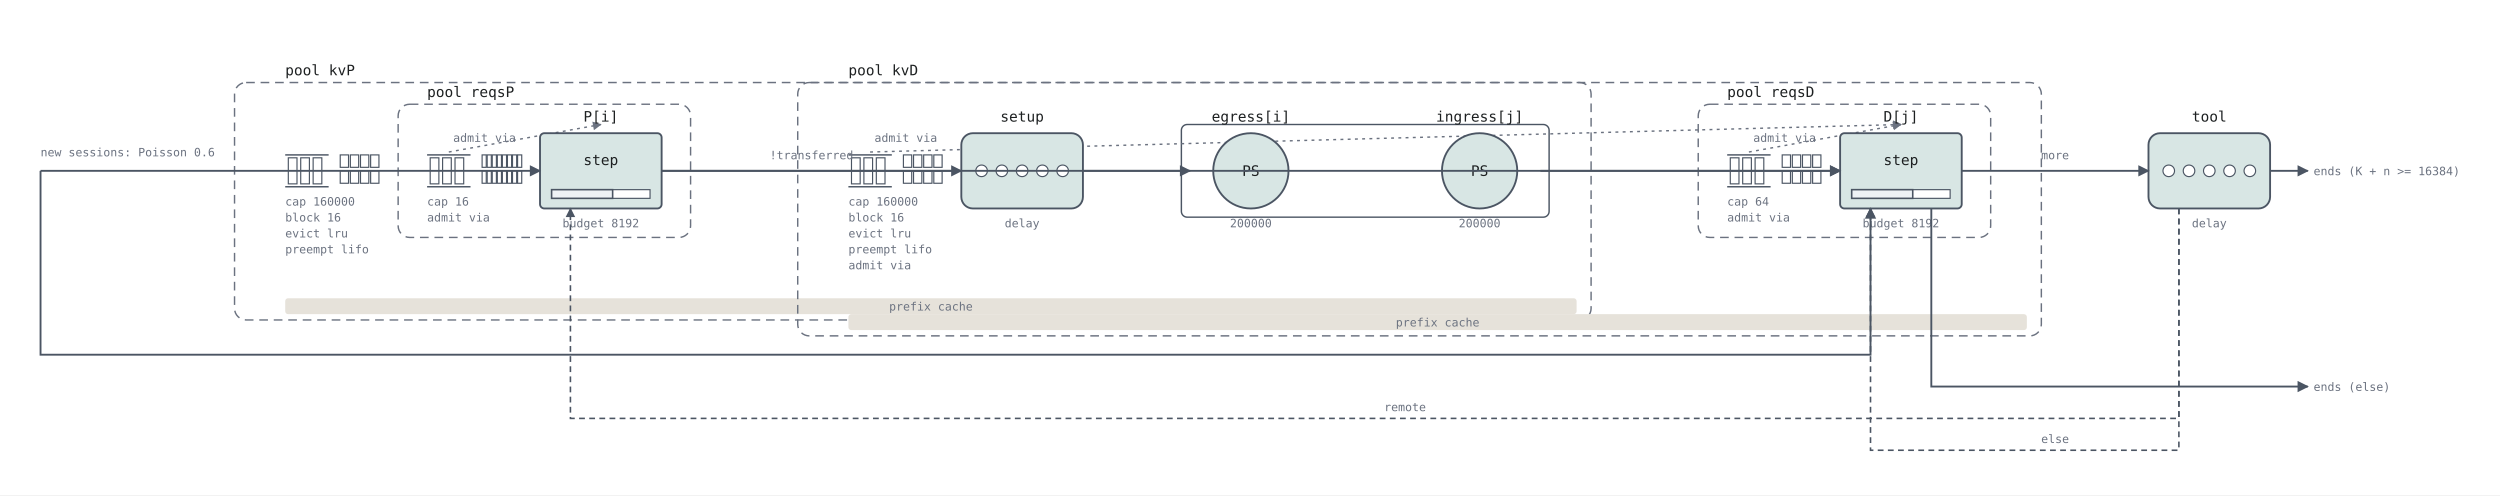
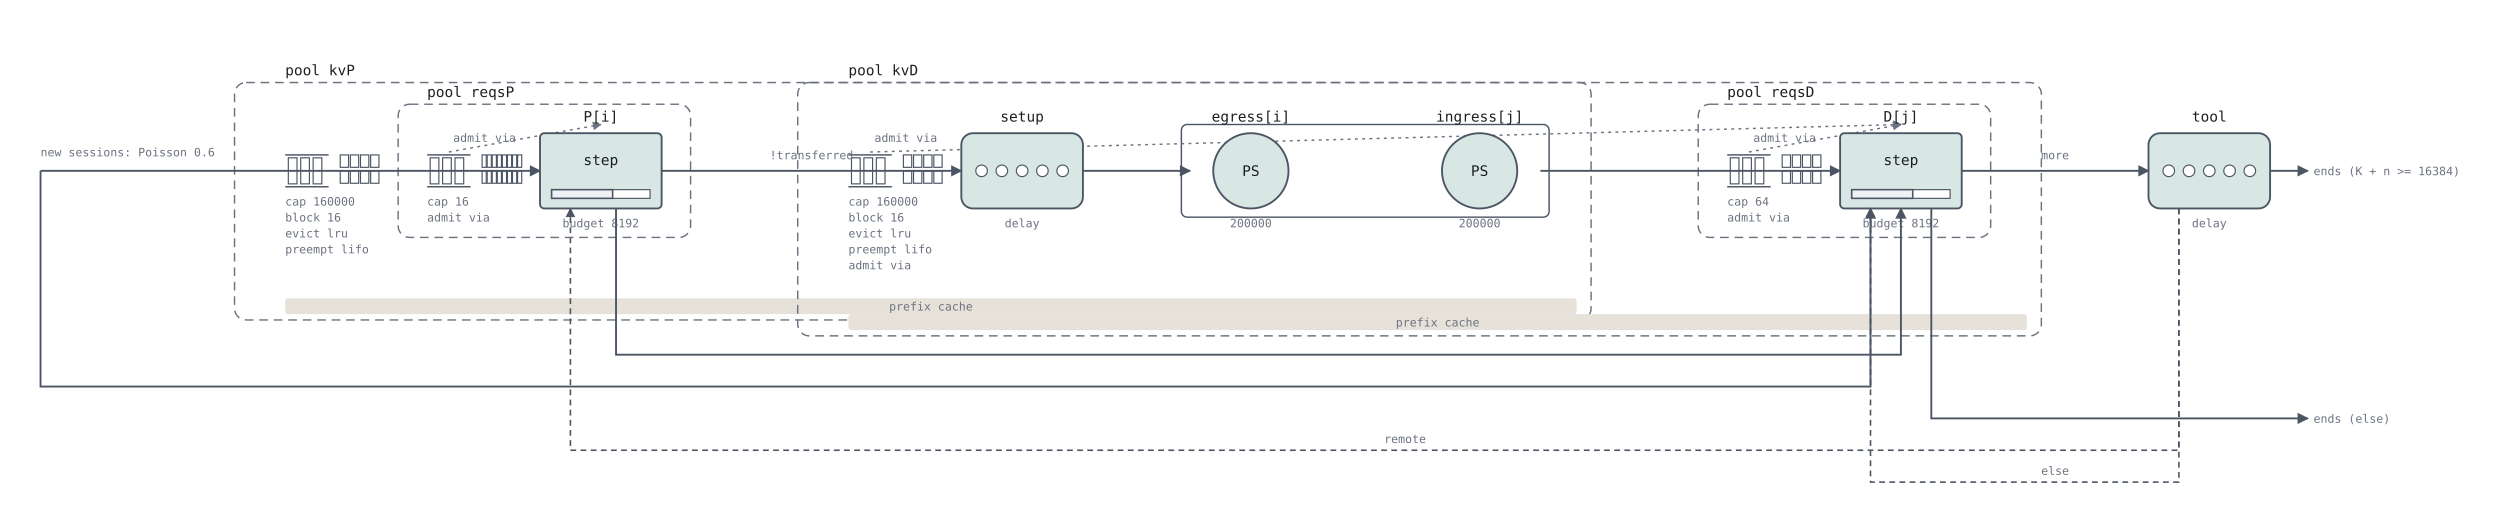
- <svg xmlns="http://www.w3.org/2000/svg" width="1726.8" height="342" viewBox="0 0 1726.8 342" role="img">
+ <svg xmlns="http://www.w3.org/2000/svg" width="1726.8" height="364" viewBox="0 0 1726.8 364" role="img">
  <style>
  text { font-family: ui-monospace, "SF Mono", Menlo, Consolas, monospace; }
  @media (prefers-color-scheme: dark) {
    text { fill: #e8e6e3; } text.dim { fill: #9aa4b2; }
    .bg { fill:#14171a }
    .solid { fill:#232a31;stroke:#b6bfcc }
    .cached { fill:#33302a }
    .enclosure { stroke:#9aa4b2 }
    .station { fill:#26403d;stroke:#b6bfcc }
    .cell { fill:#14171a;stroke:#b6bfcc }
    .rail { stroke:#b6bfcc }
    .flow { stroke:#b6bfcc }
    .back { stroke:#b6bfcc }
    .relation { stroke:#9aa4b2 }
  }
</style>
  <defs>
    <marker id="a" viewBox="0 0 10 10" refX="9" refY="5" markerWidth="6" markerHeight="6" orient="auto-start-reverse">
      <path d="M0 0 L10 5 L0 10 z" fill="context-stroke" />
    </marker>
  </defs>
-   <rect class="bg" fill="#ffffff" x="0" y="0" width="1726.8" height="342" />
+   <rect class="bg" fill="#ffffff" x="0" y="0" width="1726.8" height="364" />
  <rect class="rail" fill="none" stroke="#4b5563" stroke-width="1" x="816" y="86" width="254" height="64" rx="4" />
  <rect class="enclosure" fill="none" stroke="#6b7280" stroke-width="1" stroke-dasharray="6 4" x="275" y="72" width="202" height="92" rx="8" />
  <text x="295" y="67" text-anchor="start" font-size="10" fill="#1d2021">pool reqsP</text>
  <path class="rail" fill="none" stroke="#4b5563" stroke-width="1" d="M295 107 L325 107 M295 129 L325 129" />
  <rect class="cell" fill="#ffffff" stroke="#4b5563" stroke-width=".8" x="297.14" y="109" width="6" height="18" />
  <rect class="cell" fill="#ffffff" stroke="#4b5563" stroke-width=".8" x="305.71" y="109" width="6" height="18" />
  <rect class="cell" fill="#ffffff" stroke="#4b5563" stroke-width=".8" x="314.29" y="109" width="6" height="18" />
  <rect class="cell" fill="#ffffff" stroke="#4b5563" stroke-width=".8" x="333" y="107" width="2.87" height="8.58" />
  <rect class="cell" fill="#ffffff" stroke="#4b5563" stroke-width=".8" x="336.5" y="107" width="2.87" height="8.58" />
  <rect class="cell" fill="#ffffff" stroke="#4b5563" stroke-width=".8" x="340" y="107" width="2.87" height="8.58" />
  <rect class="cell" fill="#ffffff" stroke="#4b5563" stroke-width=".8" x="343.5" y="107" width="2.87" height="8.58" />
  <rect class="cell" fill="#ffffff" stroke="#4b5563" stroke-width=".8" x="347" y="107" width="2.87" height="8.58" />
  <rect class="cell" fill="#ffffff" stroke="#4b5563" stroke-width=".8" x="350.5" y="107" width="2.87" height="8.58" />
  <rect class="cell" fill="#ffffff" stroke="#4b5563" stroke-width=".8" x="354" y="107" width="2.87" height="8.58" />
  <rect class="cell" fill="#ffffff" stroke="#4b5563" stroke-width=".8" x="357.5" y="107" width="2.87" height="8.58" />
  <rect class="cell" fill="#ffffff" stroke="#4b5563" stroke-width=".8" x="333" y="118" width="2.87" height="8.58" />
  <rect class="cell" fill="#ffffff" stroke="#4b5563" stroke-width=".8" x="336.5" y="118" width="2.87" height="8.58" />
  <rect class="cell" fill="#ffffff" stroke="#4b5563" stroke-width=".8" x="340" y="118" width="2.87" height="8.58" />
  <rect class="cell" fill="#ffffff" stroke="#4b5563" stroke-width=".8" x="343.5" y="118" width="2.87" height="8.58" />
  <rect class="cell" fill="#ffffff" stroke="#4b5563" stroke-width=".8" x="347" y="118" width="2.87" height="8.58" />
  <rect class="cell" fill="#ffffff" stroke="#4b5563" stroke-width=".8" x="350.5" y="118" width="2.87" height="8.58" />
  <rect class="cell" fill="#ffffff" stroke="#4b5563" stroke-width=".8" x="354" y="118" width="2.87" height="8.58" />
  <rect class="cell" fill="#ffffff" stroke="#4b5563" stroke-width=".8" x="357.5" y="118" width="2.87" height="8.58" />
  <text x="295" y="142" text-anchor="start" font-size="8" fill="#6b7280" class="dim">cap 16</text>
  <text x="295" y="153" text-anchor="start" font-size="8" fill="#6b7280" class="dim">admit via</text>
  <path class="relation" fill="none" stroke="#6b7280" stroke-width="1" stroke-dasharray="2 3" d="M310 105 L415 86" marker-end="url(#a)" />
  <text x="313" y="98" text-anchor="start" font-size="8" fill="#6b7280" class="dim">admit via</text>
  <rect class="enclosure" fill="none" stroke="#6b7280" stroke-width="1" stroke-dasharray="6 4" x="162" y="57" width="937" height="164" rx="8" />
  <text x="197" y="52" text-anchor="start" font-size="10" fill="#1d2021">pool kvP</text>
  <path class="rail" fill="none" stroke="#4b5563" stroke-width="1" d="M197 107 L227 107 M197 129 L227 129" />
  <rect class="cell" fill="#ffffff" stroke="#4b5563" stroke-width=".8" x="199.14" y="109" width="6" height="18" />
  <rect class="cell" fill="#ffffff" stroke="#4b5563" stroke-width=".8" x="207.71" y="109" width="6" height="18" />
  <rect class="cell" fill="#ffffff" stroke="#4b5563" stroke-width=".8" x="216.29" y="109" width="6" height="18" />
  <rect class="cell" fill="#ffffff" stroke="#4b5563" stroke-width=".8" x="235" y="107" width="5.74" height="8.58" />
  <rect class="cell" fill="#ffffff" stroke="#4b5563" stroke-width=".8" x="242" y="107" width="5.74" height="8.58" />
  <rect class="cell" fill="#ffffff" stroke="#4b5563" stroke-width=".8" x="249" y="107" width="5.74" height="8.58" />
  <rect class="cell" fill="#ffffff" stroke="#4b5563" stroke-width=".8" x="256" y="107" width="5.74" height="8.58" />
  <rect class="cell" fill="#ffffff" stroke="#4b5563" stroke-width=".8" x="235" y="118" width="5.74" height="8.58" />
  <rect class="cell" fill="#ffffff" stroke="#4b5563" stroke-width=".8" x="242" y="118" width="5.74" height="8.58" />
  <rect class="cell" fill="#ffffff" stroke="#4b5563" stroke-width=".8" x="249" y="118" width="5.74" height="8.58" />
  <rect class="cell" fill="#ffffff" stroke="#4b5563" stroke-width=".8" x="256" y="118" width="5.74" height="8.58" />
  <text x="197" y="142" text-anchor="start" font-size="8" fill="#6b7280" class="dim">cap 160000</text>
  <text x="197" y="153" text-anchor="start" font-size="8" fill="#6b7280" class="dim">block 16</text>
  <text x="197" y="164" text-anchor="start" font-size="8" fill="#6b7280" class="dim">evict lru</text>
  <text x="197" y="175" text-anchor="start" font-size="8" fill="#6b7280" class="dim">preempt lifo</text>
  <rect class="cached" fill="#e6e2da" stroke="none" x="197" y="206" width="892" height="11" rx="2" />
  <text x="643" y="214.5" text-anchor="middle" font-size="8" fill="#6b7280" class="dim">prefix cache</text>
  <rect class="enclosure" fill="none" stroke="#6b7280" stroke-width="1" stroke-dasharray="6 4" x="1173" y="72" width="202" height="92" rx="8" />
  <text x="1193" y="67" text-anchor="start" font-size="10" fill="#1d2021">pool reqsD</text>
  <path class="rail" fill="none" stroke="#4b5563" stroke-width="1" d="M1193 107 L1223 107 M1193 129 L1223 129" />
  <rect class="cell" fill="#ffffff" stroke="#4b5563" stroke-width=".8" x="1195.14" y="109" width="6" height="18" />
  <rect class="cell" fill="#ffffff" stroke="#4b5563" stroke-width=".8" x="1203.71" y="109" width="6" height="18" />
  <rect class="cell" fill="#ffffff" stroke="#4b5563" stroke-width=".8" x="1212.29" y="109" width="6" height="18" />
  <rect class="cell" fill="#ffffff" stroke="#4b5563" stroke-width=".8" x="1231" y="107" width="5.74" height="8.58" />
  <rect class="cell" fill="#ffffff" stroke="#4b5563" stroke-width=".8" x="1238" y="107" width="5.74" height="8.58" />
  <rect class="cell" fill="#ffffff" stroke="#4b5563" stroke-width=".8" x="1245" y="107" width="5.74" height="8.58" />
  <rect class="cell" fill="#ffffff" stroke="#4b5563" stroke-width=".8" x="1252" y="107" width="5.74" height="8.58" />
  <rect class="cell" fill="#ffffff" stroke="#4b5563" stroke-width=".8" x="1231" y="118" width="5.74" height="8.58" />
  <rect class="cell" fill="#ffffff" stroke="#4b5563" stroke-width=".8" x="1238" y="118" width="5.74" height="8.58" />
  <rect class="cell" fill="#ffffff" stroke="#4b5563" stroke-width=".8" x="1245" y="118" width="5.74" height="8.58" />
  <rect class="cell" fill="#ffffff" stroke="#4b5563" stroke-width=".8" x="1252" y="118" width="5.74" height="8.58" />
  <text x="1193" y="142" text-anchor="start" font-size="8" fill="#6b7280" class="dim">cap 64</text>
  <text x="1193" y="153" text-anchor="start" font-size="8" fill="#6b7280" class="dim">admit via</text>
  <path class="relation" fill="none" stroke="#6b7280" stroke-width="1" stroke-dasharray="2 3" d="M1208 105 L1313 86" marker-end="url(#a)" />
  <text x="1211" y="98" text-anchor="start" font-size="8" fill="#6b7280" class="dim">admit via</text>
  <rect class="enclosure" fill="none" stroke="#6b7280" stroke-width="1" stroke-dasharray="6 4" x="551" y="57" width="859" height="175" rx="8" />
  <text x="586" y="52" text-anchor="start" font-size="10" fill="#1d2021">pool kvD</text>
  <path class="rail" fill="none" stroke="#4b5563" stroke-width="1" d="M586 107 L616 107 M586 129 L616 129" />
  <rect class="cell" fill="#ffffff" stroke="#4b5563" stroke-width=".8" x="588.14" y="109" width="6" height="18" />
  <rect class="cell" fill="#ffffff" stroke="#4b5563" stroke-width=".8" x="596.71" y="109" width="6" height="18" />
  <rect class="cell" fill="#ffffff" stroke="#4b5563" stroke-width=".8" x="605.29" y="109" width="6" height="18" />
  <rect class="cell" fill="#ffffff" stroke="#4b5563" stroke-width=".8" x="624" y="107" width="5.74" height="8.58" />
  <rect class="cell" fill="#ffffff" stroke="#4b5563" stroke-width=".8" x="631" y="107" width="5.74" height="8.58" />
  <rect class="cell" fill="#ffffff" stroke="#4b5563" stroke-width=".8" x="638" y="107" width="5.74" height="8.58" />
  <rect class="cell" fill="#ffffff" stroke="#4b5563" stroke-width=".8" x="645" y="107" width="5.74" height="8.58" />
  <rect class="cell" fill="#ffffff" stroke="#4b5563" stroke-width=".8" x="624" y="118" width="5.74" height="8.58" />
  <rect class="cell" fill="#ffffff" stroke="#4b5563" stroke-width=".8" x="631" y="118" width="5.74" height="8.58" />
  <rect class="cell" fill="#ffffff" stroke="#4b5563" stroke-width=".8" x="638" y="118" width="5.74" height="8.58" />
  <rect class="cell" fill="#ffffff" stroke="#4b5563" stroke-width=".8" x="645" y="118" width="5.74" height="8.58" />
  <text x="586" y="142" text-anchor="start" font-size="8" fill="#6b7280" class="dim">cap 160000</text>
  <text x="586" y="153" text-anchor="start" font-size="8" fill="#6b7280" class="dim">block 16</text>
  <text x="586" y="164" text-anchor="start" font-size="8" fill="#6b7280" class="dim">evict lru</text>
  <text x="586" y="175" text-anchor="start" font-size="8" fill="#6b7280" class="dim">preempt lifo</text>
  <text x="586" y="186" text-anchor="start" font-size="8" fill="#6b7280" class="dim">admit via</text>
  <rect class="cached" fill="#e6e2da" stroke="none" x="586" y="217" width="814" height="11" rx="2" />
  <text x="993" y="225.5" text-anchor="middle" font-size="8" fill="#6b7280" class="dim">prefix cache</text>
  <path class="relation" fill="none" stroke="#6b7280" stroke-width="1" stroke-dasharray="2 3" d="M601 105 L1313 86" marker-end="url(#a)" />
  <text x="604" y="98" text-anchor="start" font-size="8" fill="#6b7280" class="dim">admit via</text>
  <rect class="station" fill="#d8e6e4" stroke="#4b5563" stroke-width="1.3" x="373" y="92" width="84" height="52" rx="3" />
  <rect class="cell" fill="#ffffff" stroke="#4b5563" stroke-width=".8" x="381" y="131" width="68" height="6" />
  <rect class="solid" fill="#eef2f5" stroke="#4b5563" stroke-width="1.1" x="381" y="131" width="42.16" height="6" />
  <text x="415" y="114" text-anchor="middle" font-size="10" fill="#1d2021">step</text>
  <text x="415" y="84" text-anchor="middle" font-size="10" fill="#1d2021">P[i]</text>
  <text x="415" y="157" text-anchor="middle" font-size="8" fill="#6b7280" class="dim">budget 8192</text>
  <rect class="station" fill="#d8e6e4" stroke="#4b5563" stroke-width="1.3" x="664" y="92" width="84" height="52" rx="8" />
  <circle class="cell" fill="#ffffff" stroke="#4b5563" stroke-width=".8" cx="678" cy="118" r="4" />
  <circle class="cell" fill="#ffffff" stroke="#4b5563" stroke-width=".8" cx="692" cy="118" r="4" />
  <circle class="cell" fill="#ffffff" stroke="#4b5563" stroke-width=".8" cx="706" cy="118" r="4" />
  <circle class="cell" fill="#ffffff" stroke="#4b5563" stroke-width=".8" cx="720" cy="118" r="4" />
  <circle class="cell" fill="#ffffff" stroke="#4b5563" stroke-width=".8" cx="734" cy="118" r="4" />
  <text x="706" y="84" text-anchor="middle" font-size="10" fill="#1d2021">setup</text>
  <text x="706" y="157" text-anchor="middle" font-size="8" fill="#6b7280" class="dim">delay</text>
  <circle class="station" fill="#d8e6e4" stroke="#4b5563" stroke-width="1.3" cx="864" cy="118" r="26" />
  <text x="864" y="121.5" text-anchor="middle" font-size="10" fill="#1d2021">PS</text>
  <text x="864" y="84" text-anchor="middle" font-size="10" fill="#1d2021">egress[i]</text>
  <text x="864" y="157" text-anchor="middle" font-size="8" fill="#6b7280" class="dim">200000</text>
  <circle class="station" fill="#d8e6e4" stroke="#4b5563" stroke-width="1.3" cx="1022" cy="118" r="26" />
  <text x="1022" y="121.5" text-anchor="middle" font-size="10" fill="#1d2021">PS</text>
  <text x="1022" y="84" text-anchor="middle" font-size="10" fill="#1d2021">ingress[j]</text>
  <text x="1022" y="157" text-anchor="middle" font-size="8" fill="#6b7280" class="dim">200000</text>
  <rect class="station" fill="#d8e6e4" stroke="#4b5563" stroke-width="1.3" x="1271" y="92" width="84" height="52" rx="3" />
  <rect class="cell" fill="#ffffff" stroke="#4b5563" stroke-width=".8" x="1279" y="131" width="68" height="6" />
  <rect class="solid" fill="#eef2f5" stroke="#4b5563" stroke-width="1.1" x="1279" y="131" width="42.16" height="6" />
  <text x="1313" y="114" text-anchor="middle" font-size="10" fill="#1d2021">step</text>
  <text x="1313" y="84" text-anchor="middle" font-size="10" fill="#1d2021">D[j]</text>
  <text x="1313" y="157" text-anchor="middle" font-size="8" fill="#6b7280" class="dim">budget 8192</text>
  <rect class="station" fill="#d8e6e4" stroke="#4b5563" stroke-width="1.3" x="1484" y="92" width="84" height="52" rx="8" />
  <circle class="cell" fill="#ffffff" stroke="#4b5563" stroke-width=".8" cx="1498" cy="118" r="4" />
  <circle class="cell" fill="#ffffff" stroke="#4b5563" stroke-width=".8" cx="1512" cy="118" r="4" />
  <circle class="cell" fill="#ffffff" stroke="#4b5563" stroke-width=".8" cx="1526" cy="118" r="4" />
  <circle class="cell" fill="#ffffff" stroke="#4b5563" stroke-width=".8" cx="1540" cy="118" r="4" />
  <circle class="cell" fill="#ffffff" stroke="#4b5563" stroke-width=".8" cx="1554" cy="118" r="4" />
  <text x="1526" y="84" text-anchor="middle" font-size="10" fill="#1d2021">tool</text>
  <text x="1526" y="157" text-anchor="middle" font-size="8" fill="#6b7280" class="dim">delay</text>
  <path class="flow" fill="none" stroke="#4b5563" stroke-width="1.3" d="M28 118 L373 118" marker-end="url(#a)" />
  <text x="28" y="108" text-anchor="start" font-size="8" fill="#6b7280" class="dim">new sessions: Poisson 0.6</text>
  <path class="flow" fill="none" stroke="#4b5563" stroke-width="1.3" d="M457 118 L664 118" marker-end="url(#a)" />
  <text x="560.5" y="110" text-anchor="middle" font-size="8" fill="#6b7280" class="dim">!transferred</text>
  <path class="flow" fill="none" stroke="#4b5563" stroke-width="1.3" d="M748 118 L822 118" marker-end="url(#a)" />
  <path class="flow" fill="none" stroke="#4b5563" stroke-width="1.3" d="M1064 118 L1271 118" marker-end="url(#a)" />
-   <path class="flow" fill="none" stroke="#4b5563" stroke-width="1.3" d="M457 118 L1271 118" marker-end="url(#a)" />
-   <path class="flow" fill="none" stroke="#4b5563" stroke-width="1.3" d="M28 118 L28 245 L1292 245 L1292 144" marker-end="url(#a)" />
+   <path class="flow" fill="none" stroke="#4b5563" stroke-width="1.3" d="M425.5 144 L425.5 245 L1313 245 L1313 144" marker-end="url(#a)" />
+   <path class="flow" fill="none" stroke="#4b5563" stroke-width="1.3" d="M28 118 L28 267 L1292 267 L1292 144" marker-end="url(#a)" />
  <path class="flow" fill="none" stroke="#4b5563" stroke-width="1.3" d="M1355 118 L1484 118" marker-end="url(#a)" />
  <text x="1419.5" y="110" text-anchor="middle" font-size="8" fill="#6b7280" class="dim">more</text>
-   <path class="flow" fill="none" stroke="#4b5563" stroke-width="1.3" d="M1334 144 L1334 267 L1594 267" marker-end="url(#a)" />
-   <text x="1598" y="270" text-anchor="start" font-size="8" fill="#6b7280" class="dim">ends (else)</text>
+   <path class="flow" fill="none" stroke="#4b5563" stroke-width="1.3" d="M1334 144 L1334 289 L1594 289" marker-end="url(#a)" />
+   <text x="1598" y="292" text-anchor="start" font-size="8" fill="#6b7280" class="dim">ends (else)</text>
  <path class="flow" fill="none" stroke="#4b5563" stroke-width="1.3" d="M1568 118 L1594 118" marker-end="url(#a)" />
  <text x="1598" y="121" text-anchor="start" font-size="8" fill="#6b7280" class="dim">ends (K + n &gt;= 16384)</text>
-   <path class="back" fill="none" stroke="#4b5563" stroke-width="1.1" stroke-dasharray="4 3" d="M1505 144 L1505 289 L394 289 L394 144" marker-end="url(#a)" />
-   <text x="970.5" y="284" text-anchor="middle" font-size="8" fill="#6b7280" class="dim">remote</text>
-   <path class="back" fill="none" stroke="#4b5563" stroke-width="1.1" stroke-dasharray="4 3" d="M1505 144 L1505 311 L1292 311 L1292 144" marker-end="url(#a)" />
-   <text x="1419.5" y="306" text-anchor="middle" font-size="8" fill="#6b7280" class="dim">else</text>
+   <path class="back" fill="none" stroke="#4b5563" stroke-width="1.1" stroke-dasharray="4 3" d="M1505 144 L1505 311 L394 311 L394 144" marker-end="url(#a)" />
+   <text x="970.5" y="306" text-anchor="middle" font-size="8" fill="#6b7280" class="dim">remote</text>
+   <path class="back" fill="none" stroke="#4b5563" stroke-width="1.1" stroke-dasharray="4 3" d="M1505 144 L1505 333 L1292 333 L1292 144" marker-end="url(#a)" />
+   <text x="1419.5" y="328" text-anchor="middle" font-size="8" fill="#6b7280" class="dim">else</text>
</svg>
